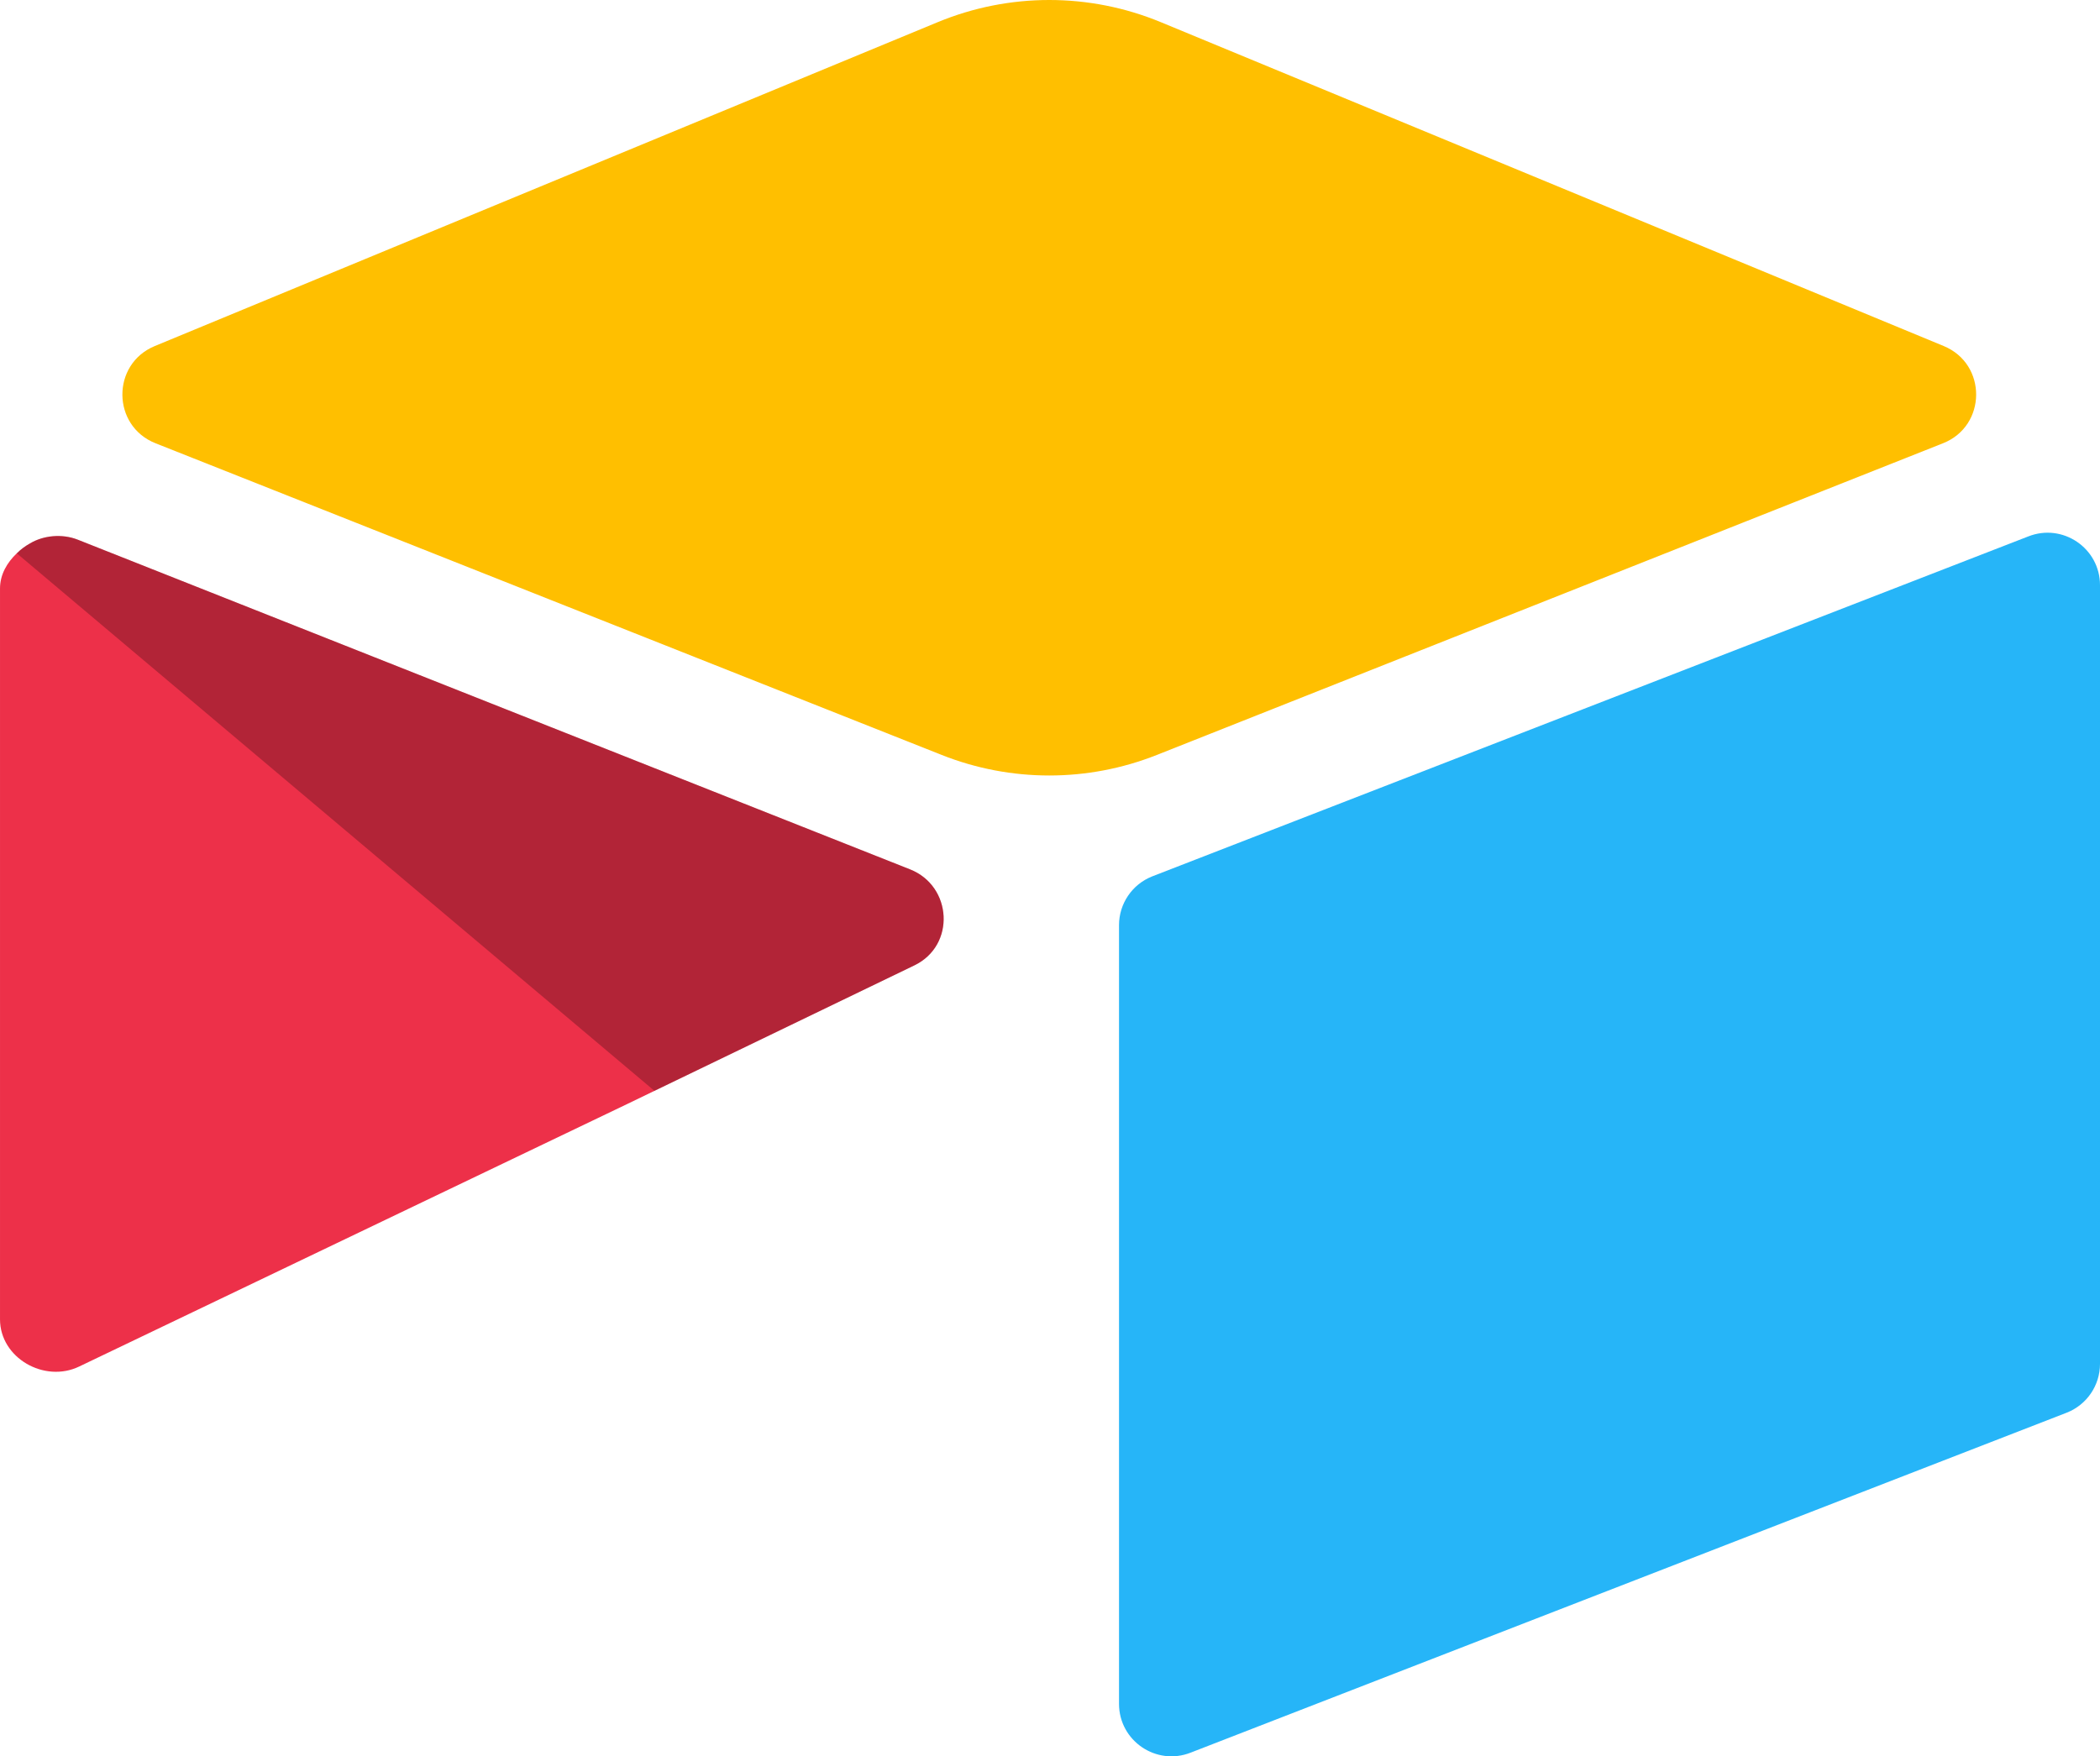
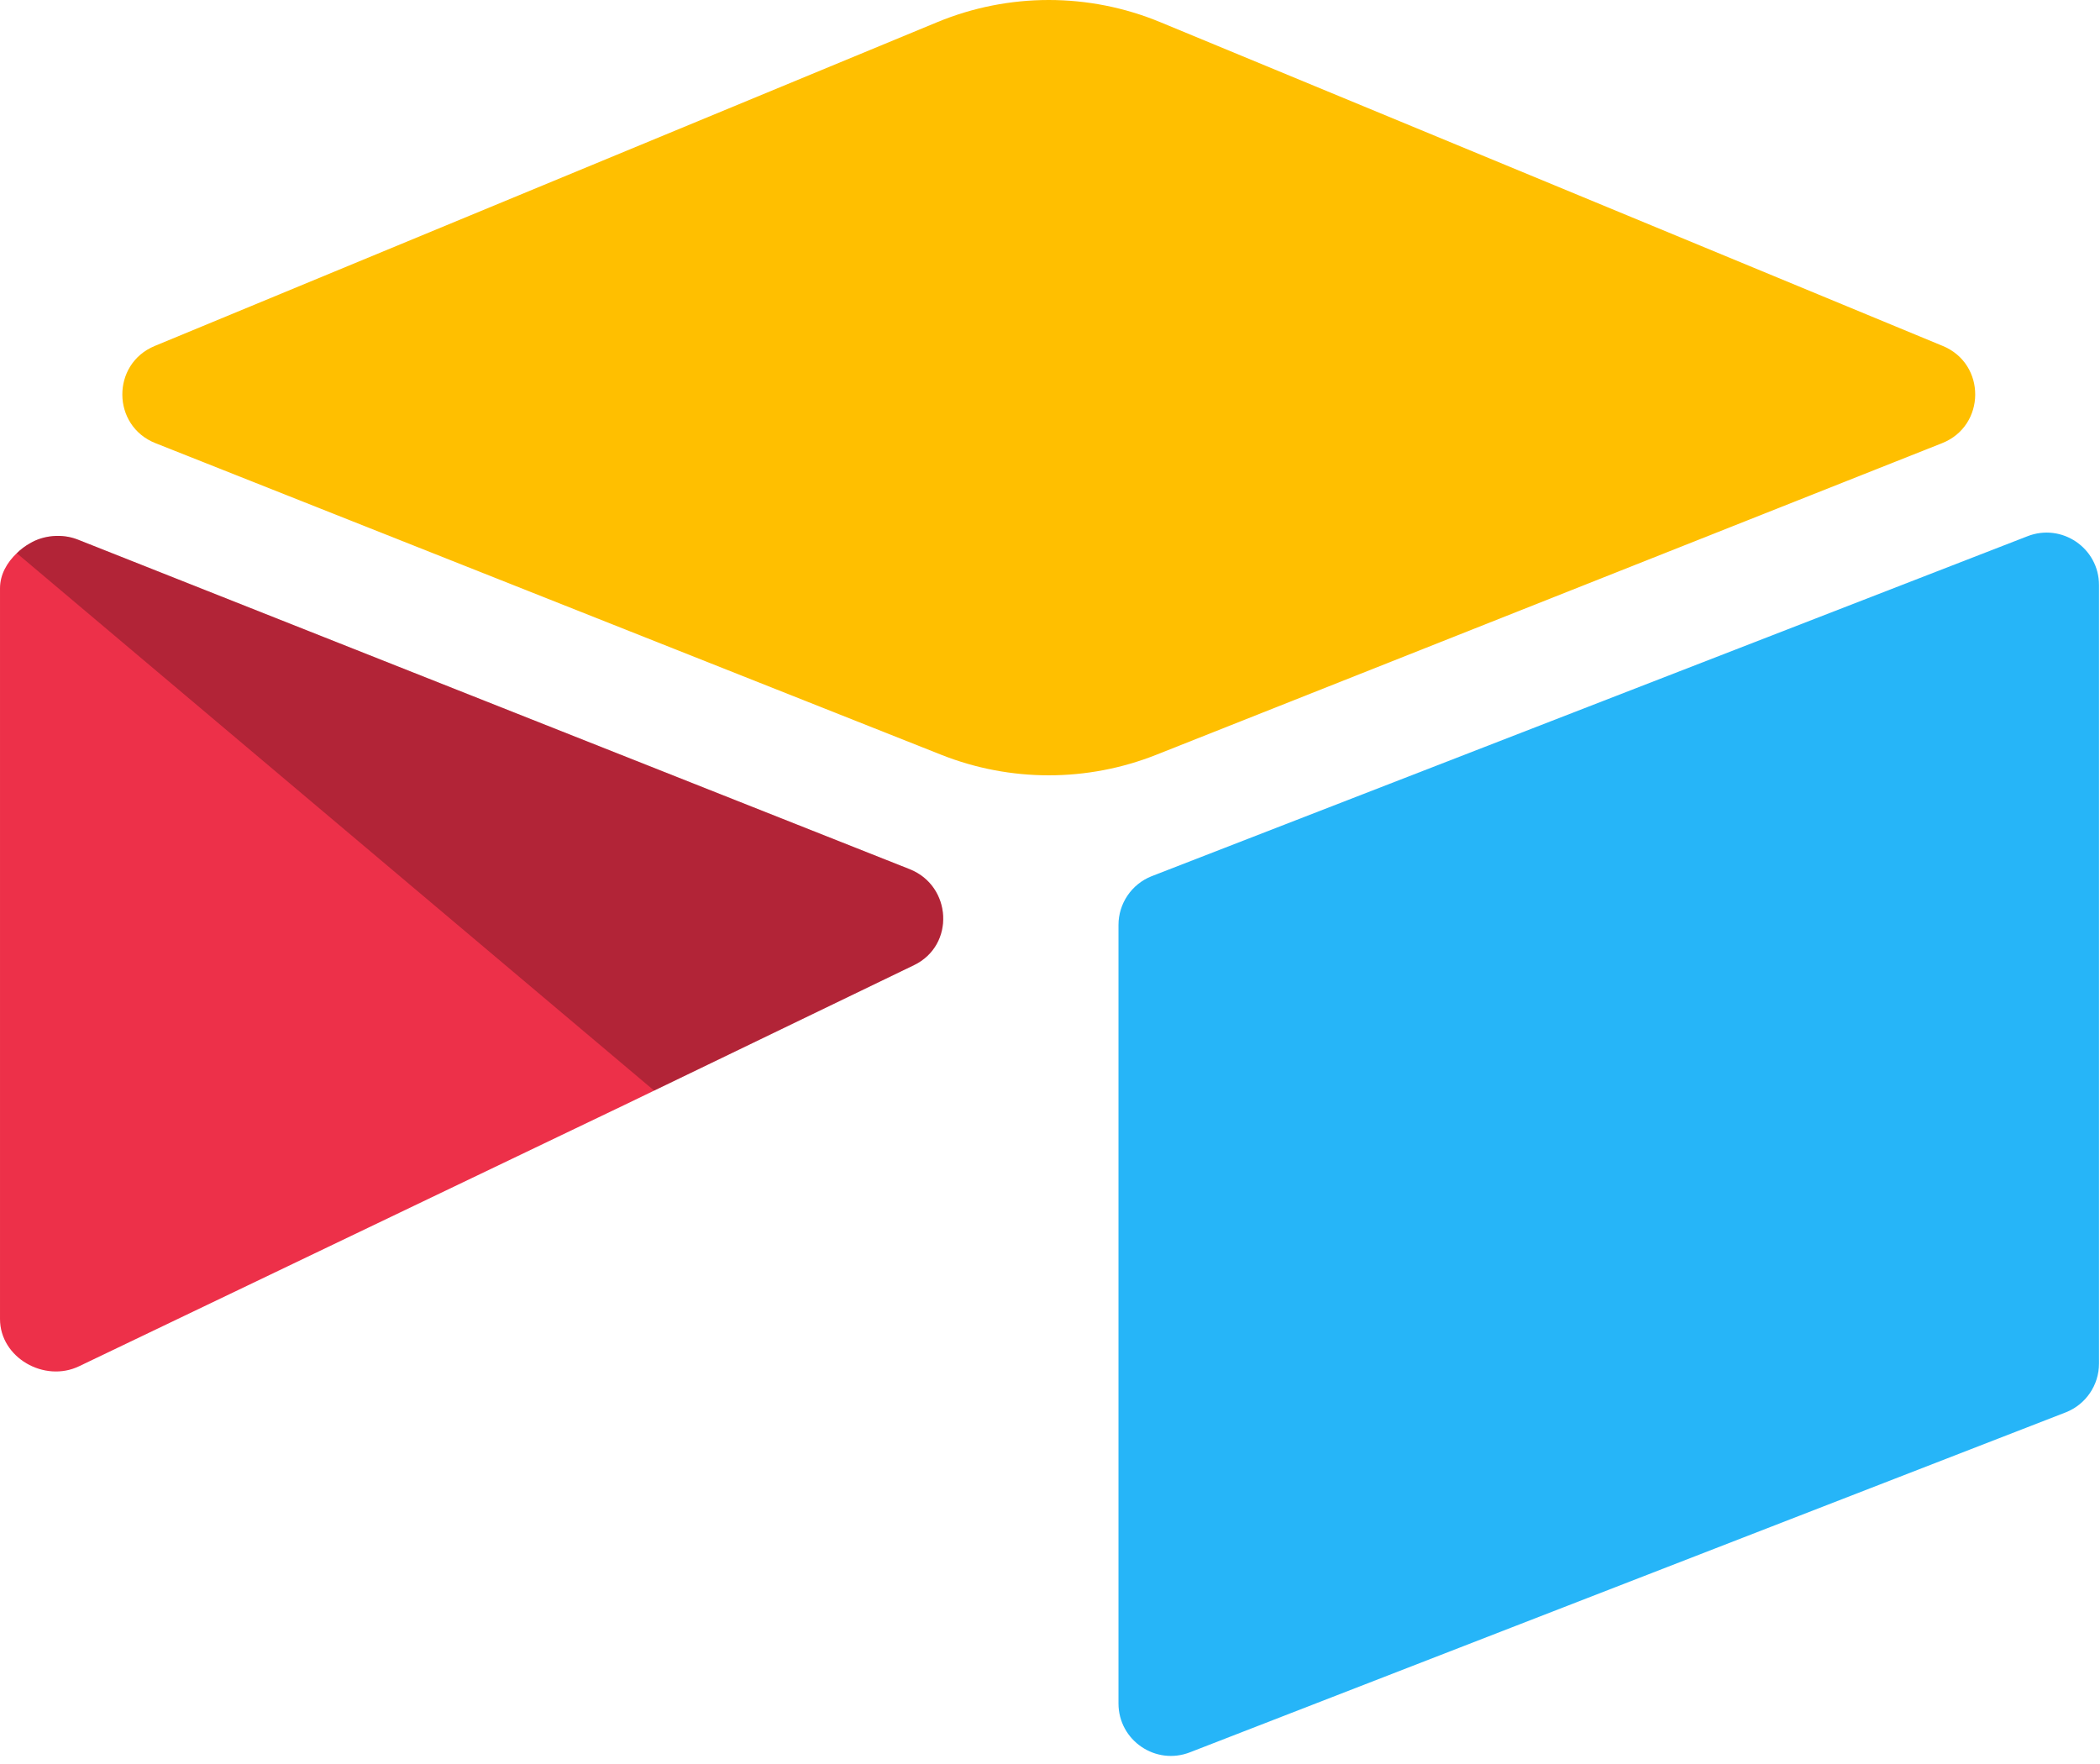
- <svg xmlns="http://www.w3.org/2000/svg">
+ <svg xmlns="http://www.w3.org/2000/svg" viewBox="0 0 256 215" width="100%" height="100%">
  <path fill="#FFBF00" d="M114.259,2.701 L18.86,42.176 C13.555,44.371 13.61,51.907 18.949,54.023 L114.746,92.012 C123.164,95.35 132.537,95.35 140.954,92.012 L236.753,54.023 C242.09,51.907 242.146,44.371 236.839,42.176 L141.442,2.701 C132.738,-0.9 122.961,-0.9 114.259,2.701" />
  <path fill="#26B5F8" d="M136.349,112.757 L136.349,207.659 C136.349,212.173 140.901,215.264 145.096,213.601 L251.844,172.166 C254.281,171.2 255.879,168.845 255.879,166.225 L255.879,71.322 C255.879,66.808 251.328,63.718 247.132,65.381 L140.384,106.815 C137.949,107.781 136.349,110.136 136.349,112.757" />
  <path fill="#ED3049" d="M111.423,117.654 L79.742,132.95 L76.526,134.505 L9.65,166.548 C5.411,168.593 0.001,165.504 0.001,160.795 L0.001,71.721 C0.001,70.017 0.874,68.546 2.046,67.438 C2.535,66.948 3.088,66.545 3.664,66.225 C5.262,65.266 7.542,65.01 9.48,65.777 L110.891,105.957 C116.045,108.002 116.45,115.225 111.423,117.654" />
  <path fill-opacity=".25" d="M111.423,117.654 L79.742,132.95 L2.046,67.438 C2.535,66.948 3.088,66.545 3.664,66.225 C5.262,65.266 7.542,65.01 9.48,65.777 L110.891,105.957 C116.045,108.002 116.45,115.225 111.423,117.654" />
</svg>
